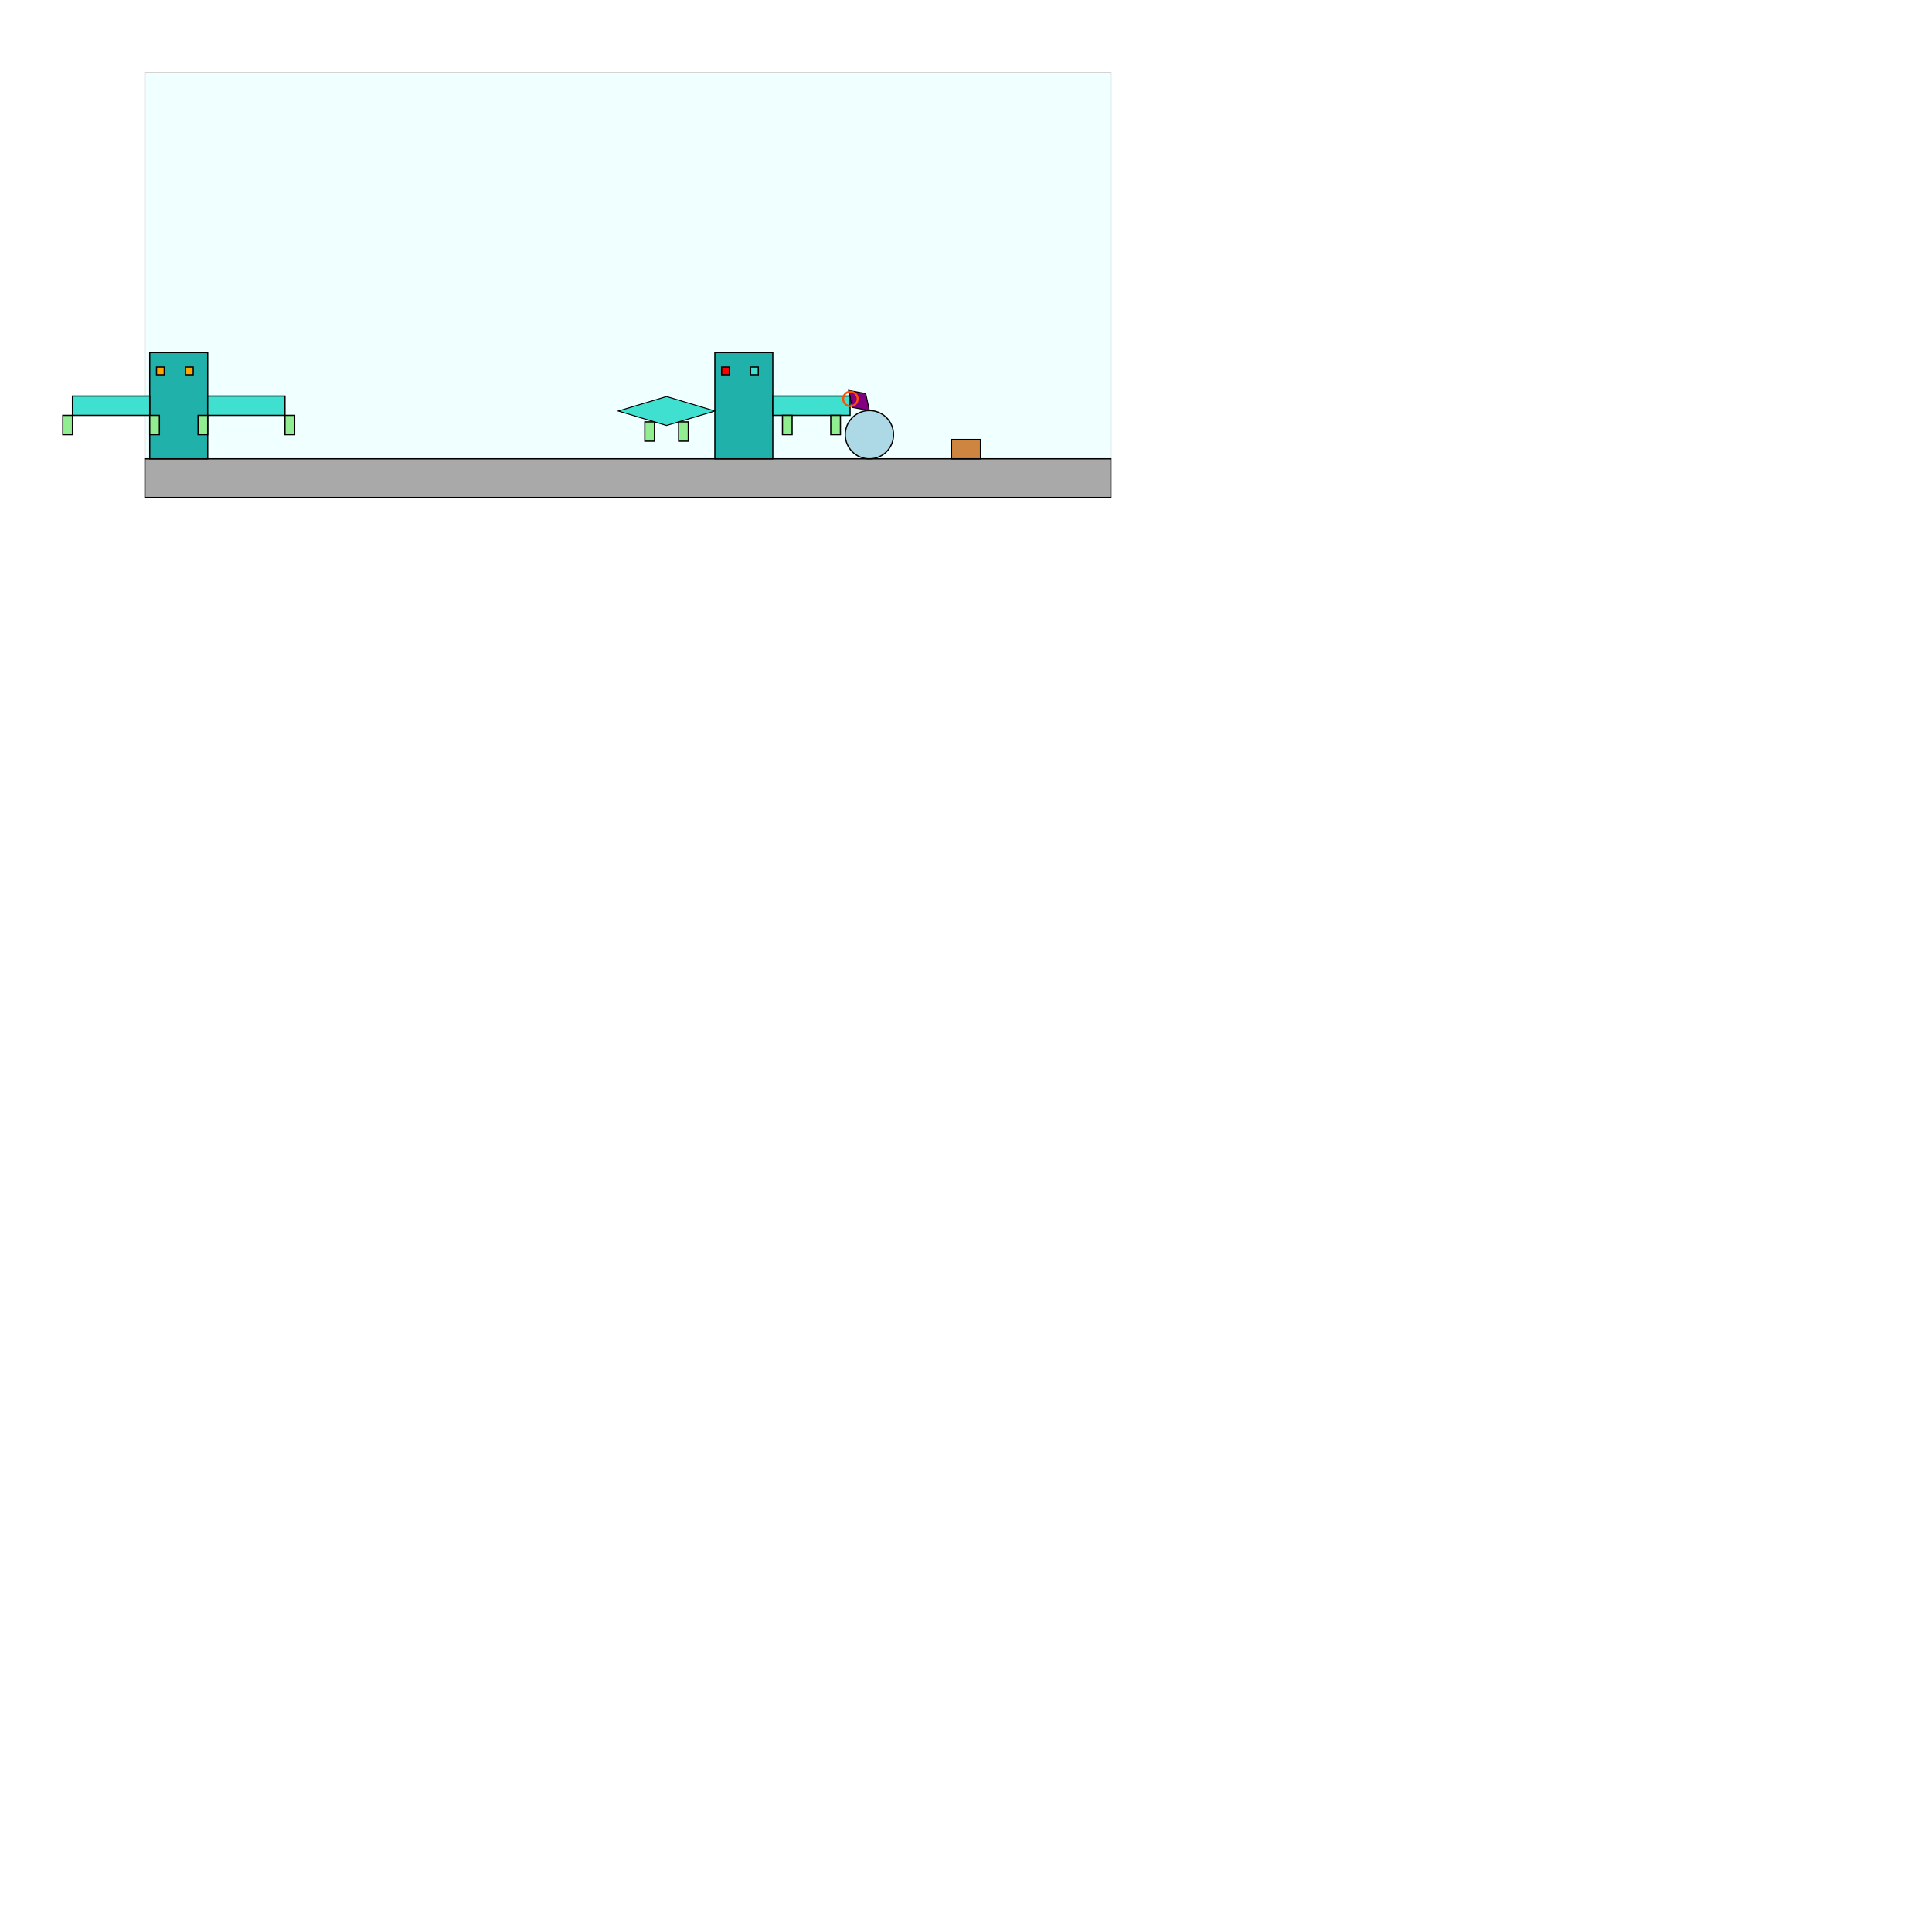
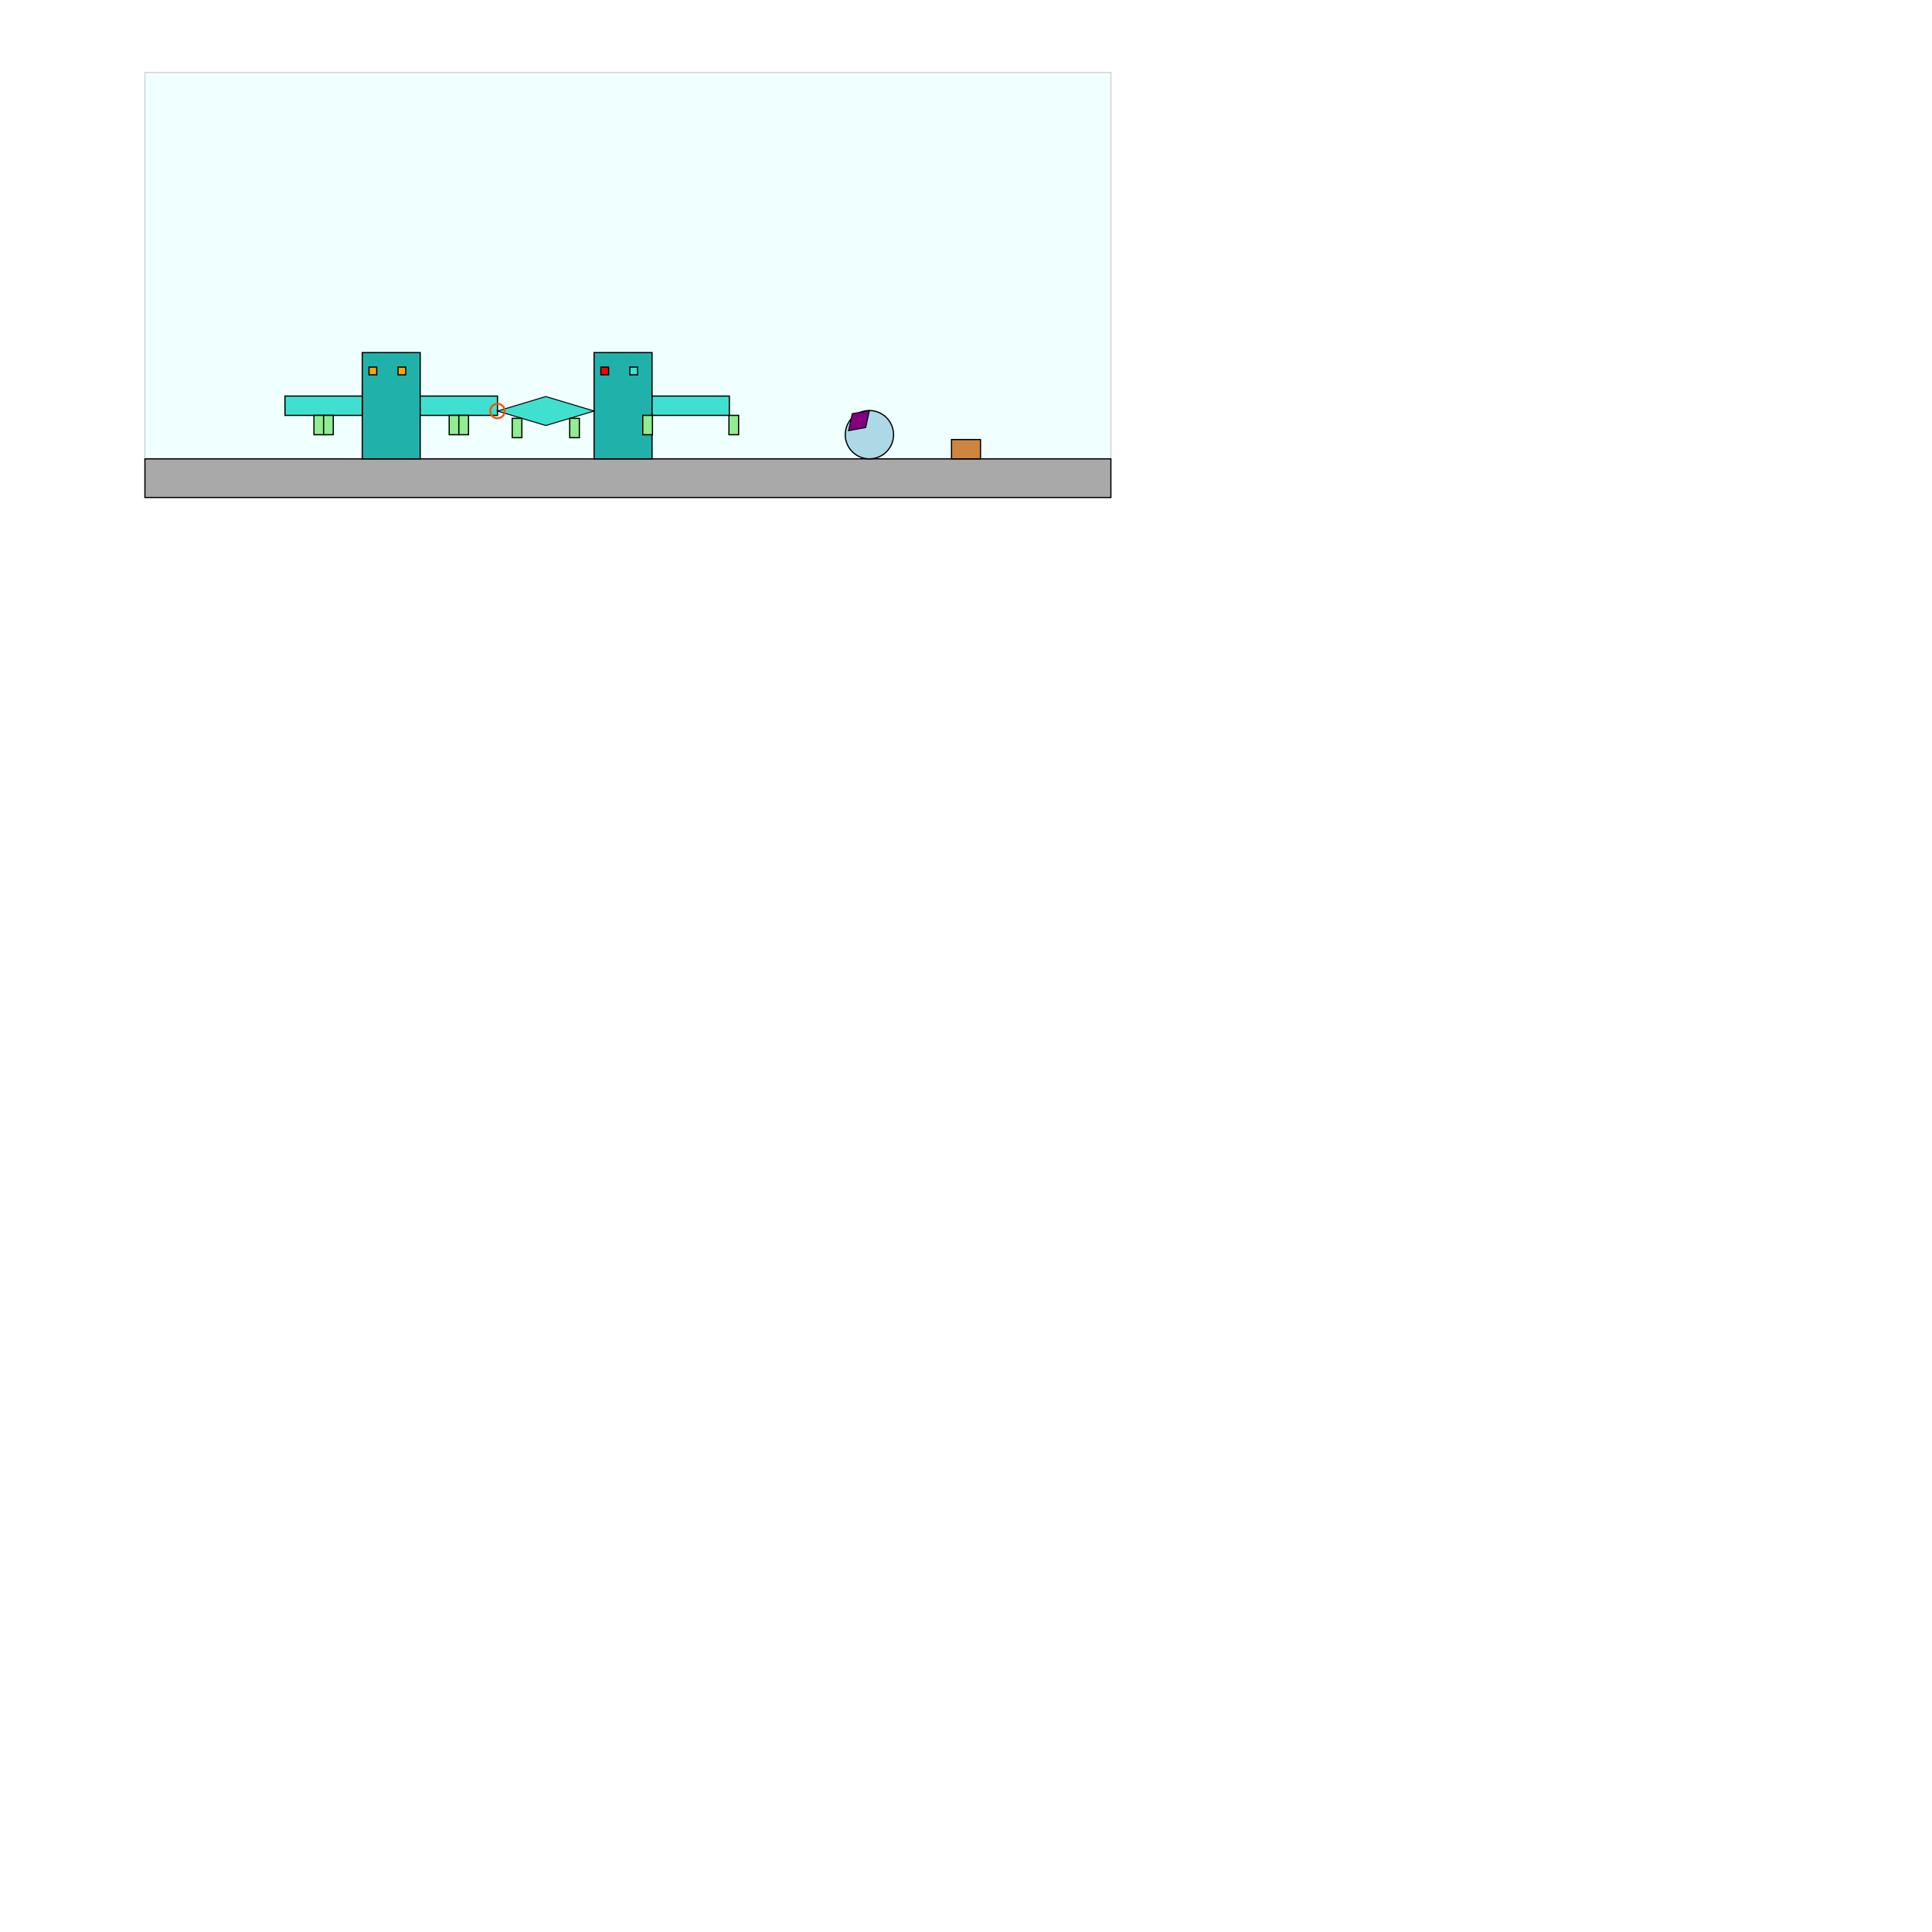
<svg xmlns="http://www.w3.org/2000/svg" version="1.1" width="2000" height="2000">
  <polygon points=" 150,75 1150,75 1150,475 150,475" style="fill:azure;stroke:lightgrey;stroke-width:1.25" />
  <polygon points=" 150,475 1150,475 1150,515 150,515" style="fill:darkgrey;stroke:black;stroke-width:1.25" />
  <circle cx="900" cy="450" r="25" fill="lightblue" />
  <circle cx="900" cy="450" r="25" fill="none" stroke="black" stroke-width="1.25" />
-   <polygon points=" 882.263,421.774 878.42,404.16 896.156,407.387 900,425" style="fill:purple;stroke:black;stroke-width:1" />
+   <polygon points=" 896.156,442.613 878.42,445.84 882.263,428.226 900,425" style="fill:purple;stroke:black;stroke-width:1" />
  <polygon points=" 985,455 1015,455 1015,475 985,475" style="fill:peru;stroke:black;stroke-width:1.25" />
-   <polygon points=" 155,365 215,365 215,475 155,475" style="fill:lightseagreen;stroke:black;stroke-width:1.25" />
-   <polygon points=" 192,380 200,380 200,388 192,388" style="fill:orange;stroke:black;stroke-width:1.25" />
-   <polygon points=" 162,380 170,380 170,388 162,388" style="fill:orange;stroke:black;stroke-width:1.25" />
-   <polygon points=" 215,410 295,410 295,430 215,430" style="fill:turquoise;stroke:black;stroke-width:1.25" />
-   <polygon points=" 205,430 215,430 215,450 205,450" style="fill:lightgreen;stroke:black;stroke-width:1.25" />
-   <polygon points=" 295,430 305,430 305,450 295,450" style="fill:lightgreen;stroke:black;stroke-width:1.25" />
-   <polygon points=" 75,410 155,410 155,430 75,430" style="fill:turquoise;stroke:black;stroke-width:1.25" />
-   <polygon points=" 65,430 75,430 75,450 65,450" style="fill:lightgreen;stroke:black;stroke-width:1.25" />
-   <polygon points=" 155,430 165,430 165,450 155,450" style="fill:lightgreen;stroke:black;stroke-width:1.25" />
-   <polygon points=" 740,365 800,365 800,475 740,475" style="fill:lightseagreen;stroke:black;stroke-width:1.25" />
-   <polygon points=" 777,380 785,380 785,388 777,388" style="fill:turquoise;stroke:black;stroke-width:1.25" />
-   <polygon points=" 747,380 755,380 755,388 747,388" style="fill:red;stroke:black;stroke-width:1.25" />
-   <polygon points=" 800,410 880,410 880,430 800,430" style="fill:turquoise;stroke:black;stroke-width:1.25" />
-   <polygon points=" 810,430 820,430 820,450 810,450" style="fill:lightgreen;stroke:black;stroke-width:1.25" />
-   <polygon points=" 860,430 870,430 870,450 860,450" style="fill:lightgreen;stroke:black;stroke-width:1.25" />
-   <polygon points=" 640,425.5 690,410.5 740,425.5 690,440.5" style="fill:turquoise;stroke:black;stroke-width:1" />
-   <polygon points=" 667.5,436.75 677.5,436.75 677.5,456.75 667.5,456.75" style="fill:lightgreen;stroke:black;stroke-width:1.25" />
-   <polygon points=" 702.5,436.75 712.5,436.75 712.5,456.75 702.5,456.75" style="fill:lightgreen;stroke:black;stroke-width:1.25" />
-   <circle cx="880.342" cy="412.967" r="7.5" fill="none" stroke="rgb(255,79,0)" stroke-width="2" />
+   <polygon points=" 375,365 435,365 435,475 375,475" style="fill:lightseagreen;stroke:black;stroke-width:1.25" />
+   <polygon points=" 412,380 420,380 420,388 412,388" style="fill:orange;stroke:black;stroke-width:1.25" />
+   <polygon points=" 382,380 390,380 390,388 382,388" style="fill:orange;stroke:black;stroke-width:1.25" />
+   <polygon points=" 435,410 515,410 515,430 435,430" style="fill:turquoise;stroke:black;stroke-width:1.25" />
+   <polygon points=" 465,430 475,430 475,450 465,450" style="fill:lightgreen;stroke:black;stroke-width:1.25" />
+   <polygon points=" 475,430 485,430 485,450 475,450" style="fill:lightgreen;stroke:black;stroke-width:1.25" />
+   <polygon points=" 295,410 375,410 375,430 295,430" style="fill:turquoise;stroke:black;stroke-width:1.25" />
+   <polygon points=" 325,430 335,430 335,450 325,450" style="fill:lightgreen;stroke:black;stroke-width:1.25" />
+   <polygon points=" 335,430 345,430 345,450 335,450" style="fill:lightgreen;stroke:black;stroke-width:1.25" />
+   <polygon points=" 615,365 675,365 675,475 615,475" style="fill:lightseagreen;stroke:black;stroke-width:1.25" />
+   <polygon points=" 652,380 660,380 660,388 652,388" style="fill:turquoise;stroke:black;stroke-width:1.25" />
+   <polygon points=" 622,380 630,380 630,388 622,388" style="fill:red;stroke:black;stroke-width:1.25" />
+   <polygon points=" 675,410 755,410 755,430 675,430" style="fill:turquoise;stroke:black;stroke-width:1.25" />
+   <polygon points=" 665.4,430 675.4,430 675.4,450 665.4,450" style="fill:lightgreen;stroke:black;stroke-width:1.25" />
+   <polygon points=" 754.6,430 764.6,430 764.6,450 754.6,450" style="fill:lightgreen;stroke:black;stroke-width:1.25" />
+   <polygon points=" 515,425.5 565,410.5 615,425.5 565,440.5" style="fill:turquoise;stroke:black;stroke-width:1" />
+   <polygon points=" 530.25,433.075 540.25,433.075 540.25,453.075 530.25,453.075" style="fill:lightgreen;stroke:black;stroke-width:1.25" />
+   <polygon points=" 589.75,433.075 599.75,433.075 599.75,453.075 589.75,453.075" style="fill:lightgreen;stroke:black;stroke-width:1.25" />
+   <circle cx="515" cy="425.5" r="7.5" fill="none" stroke="rgb(255,79,0)" stroke-width="2" />
</svg>
